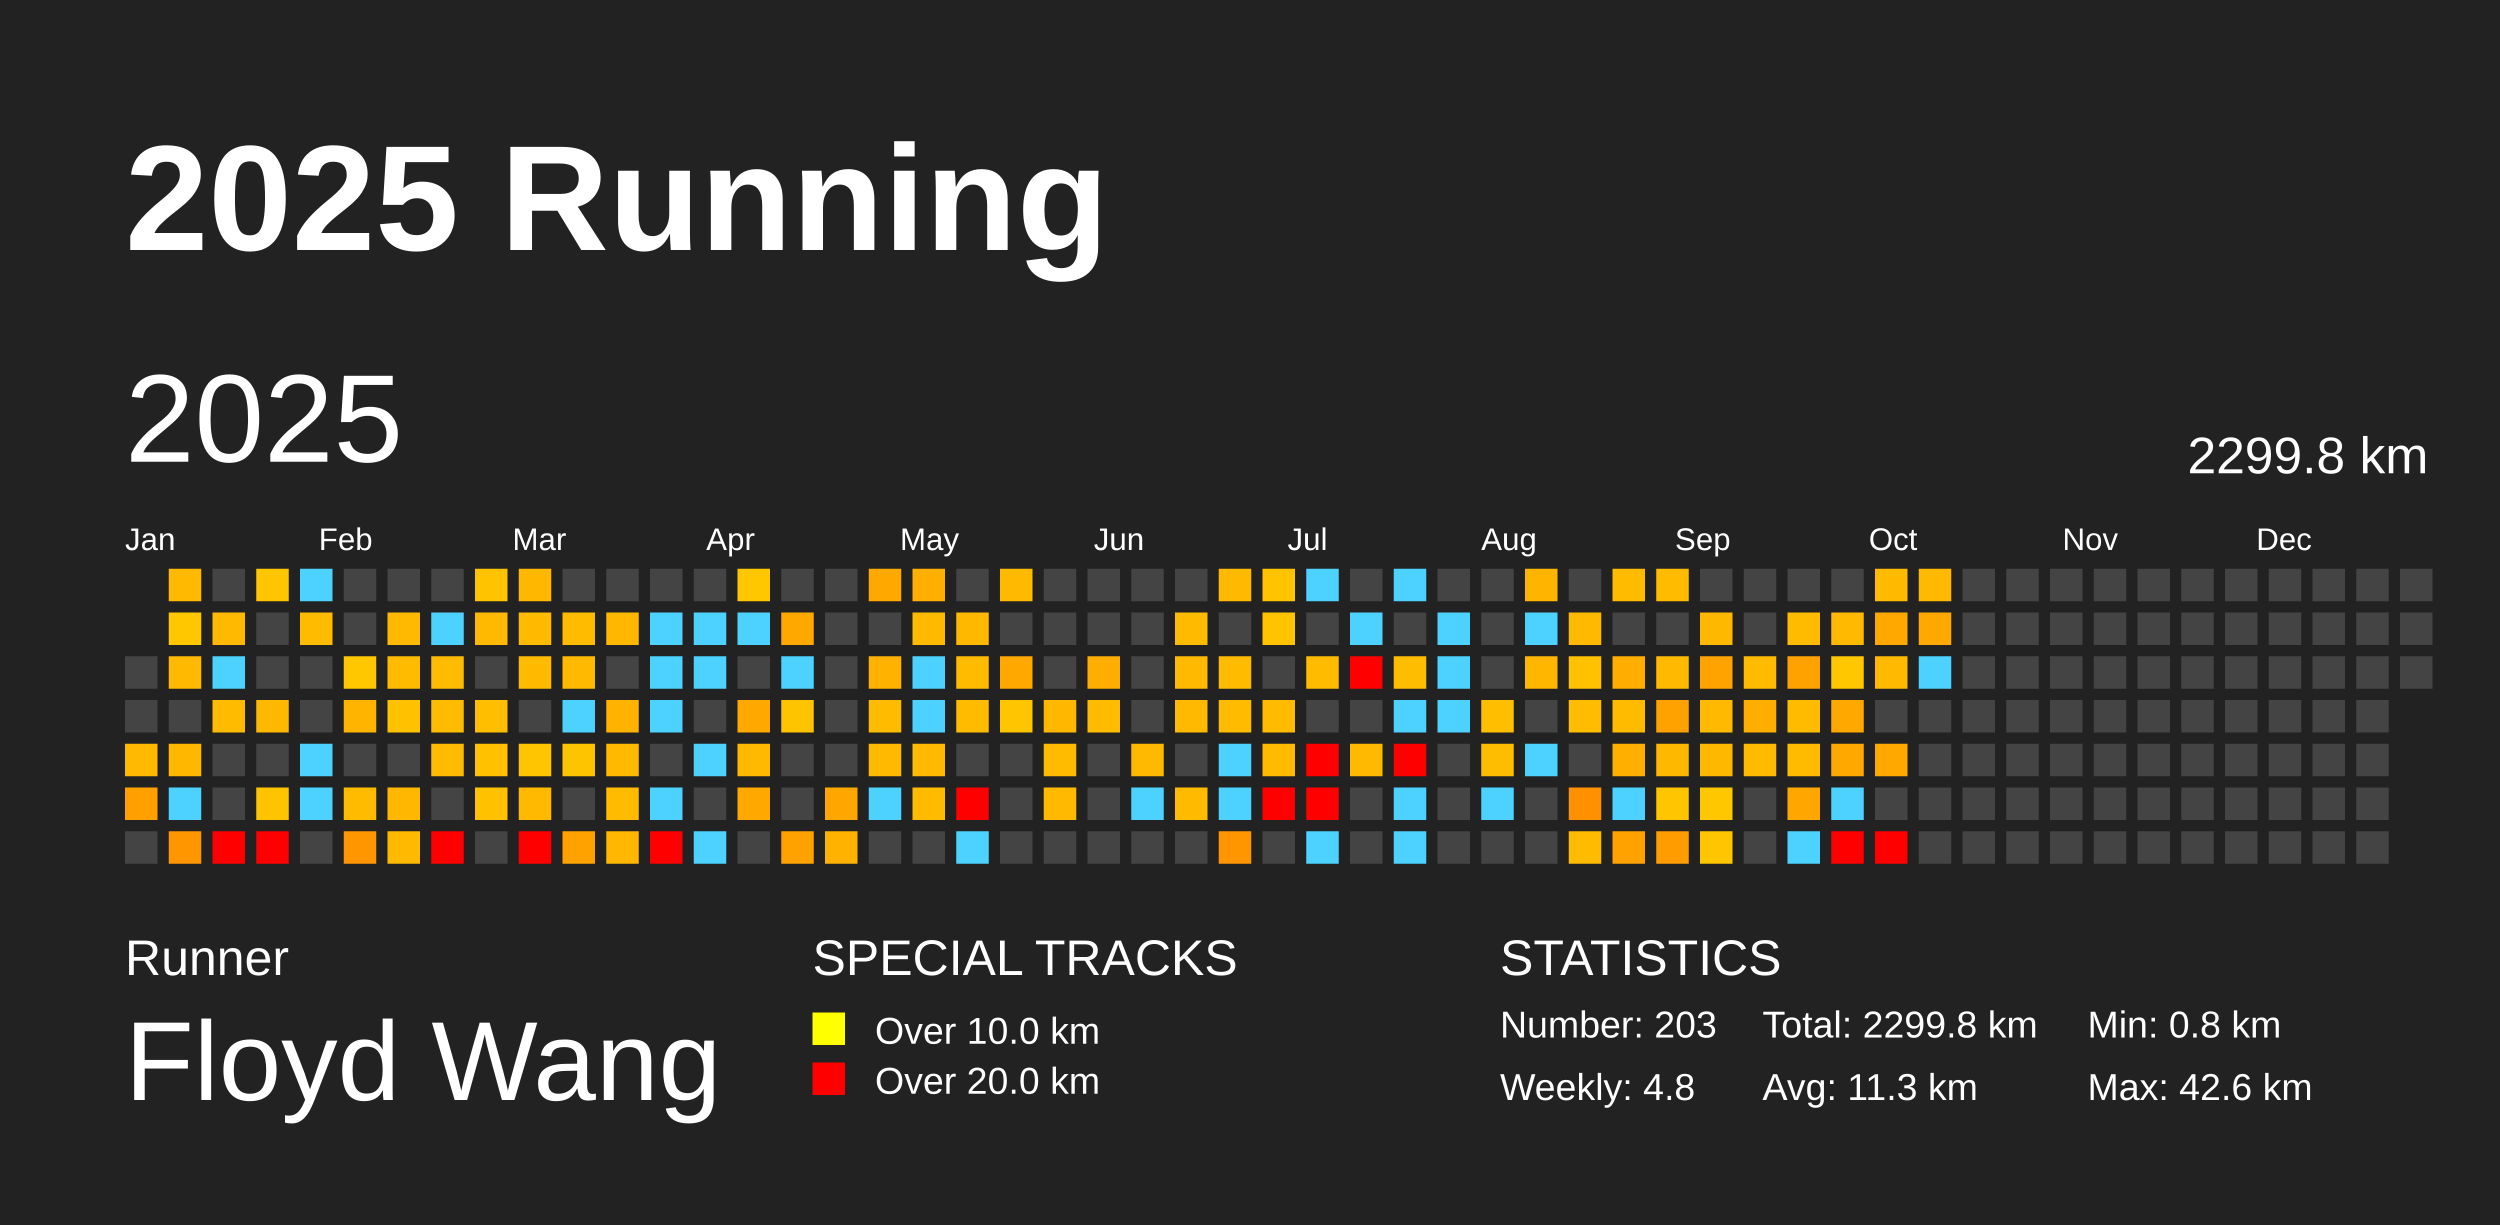
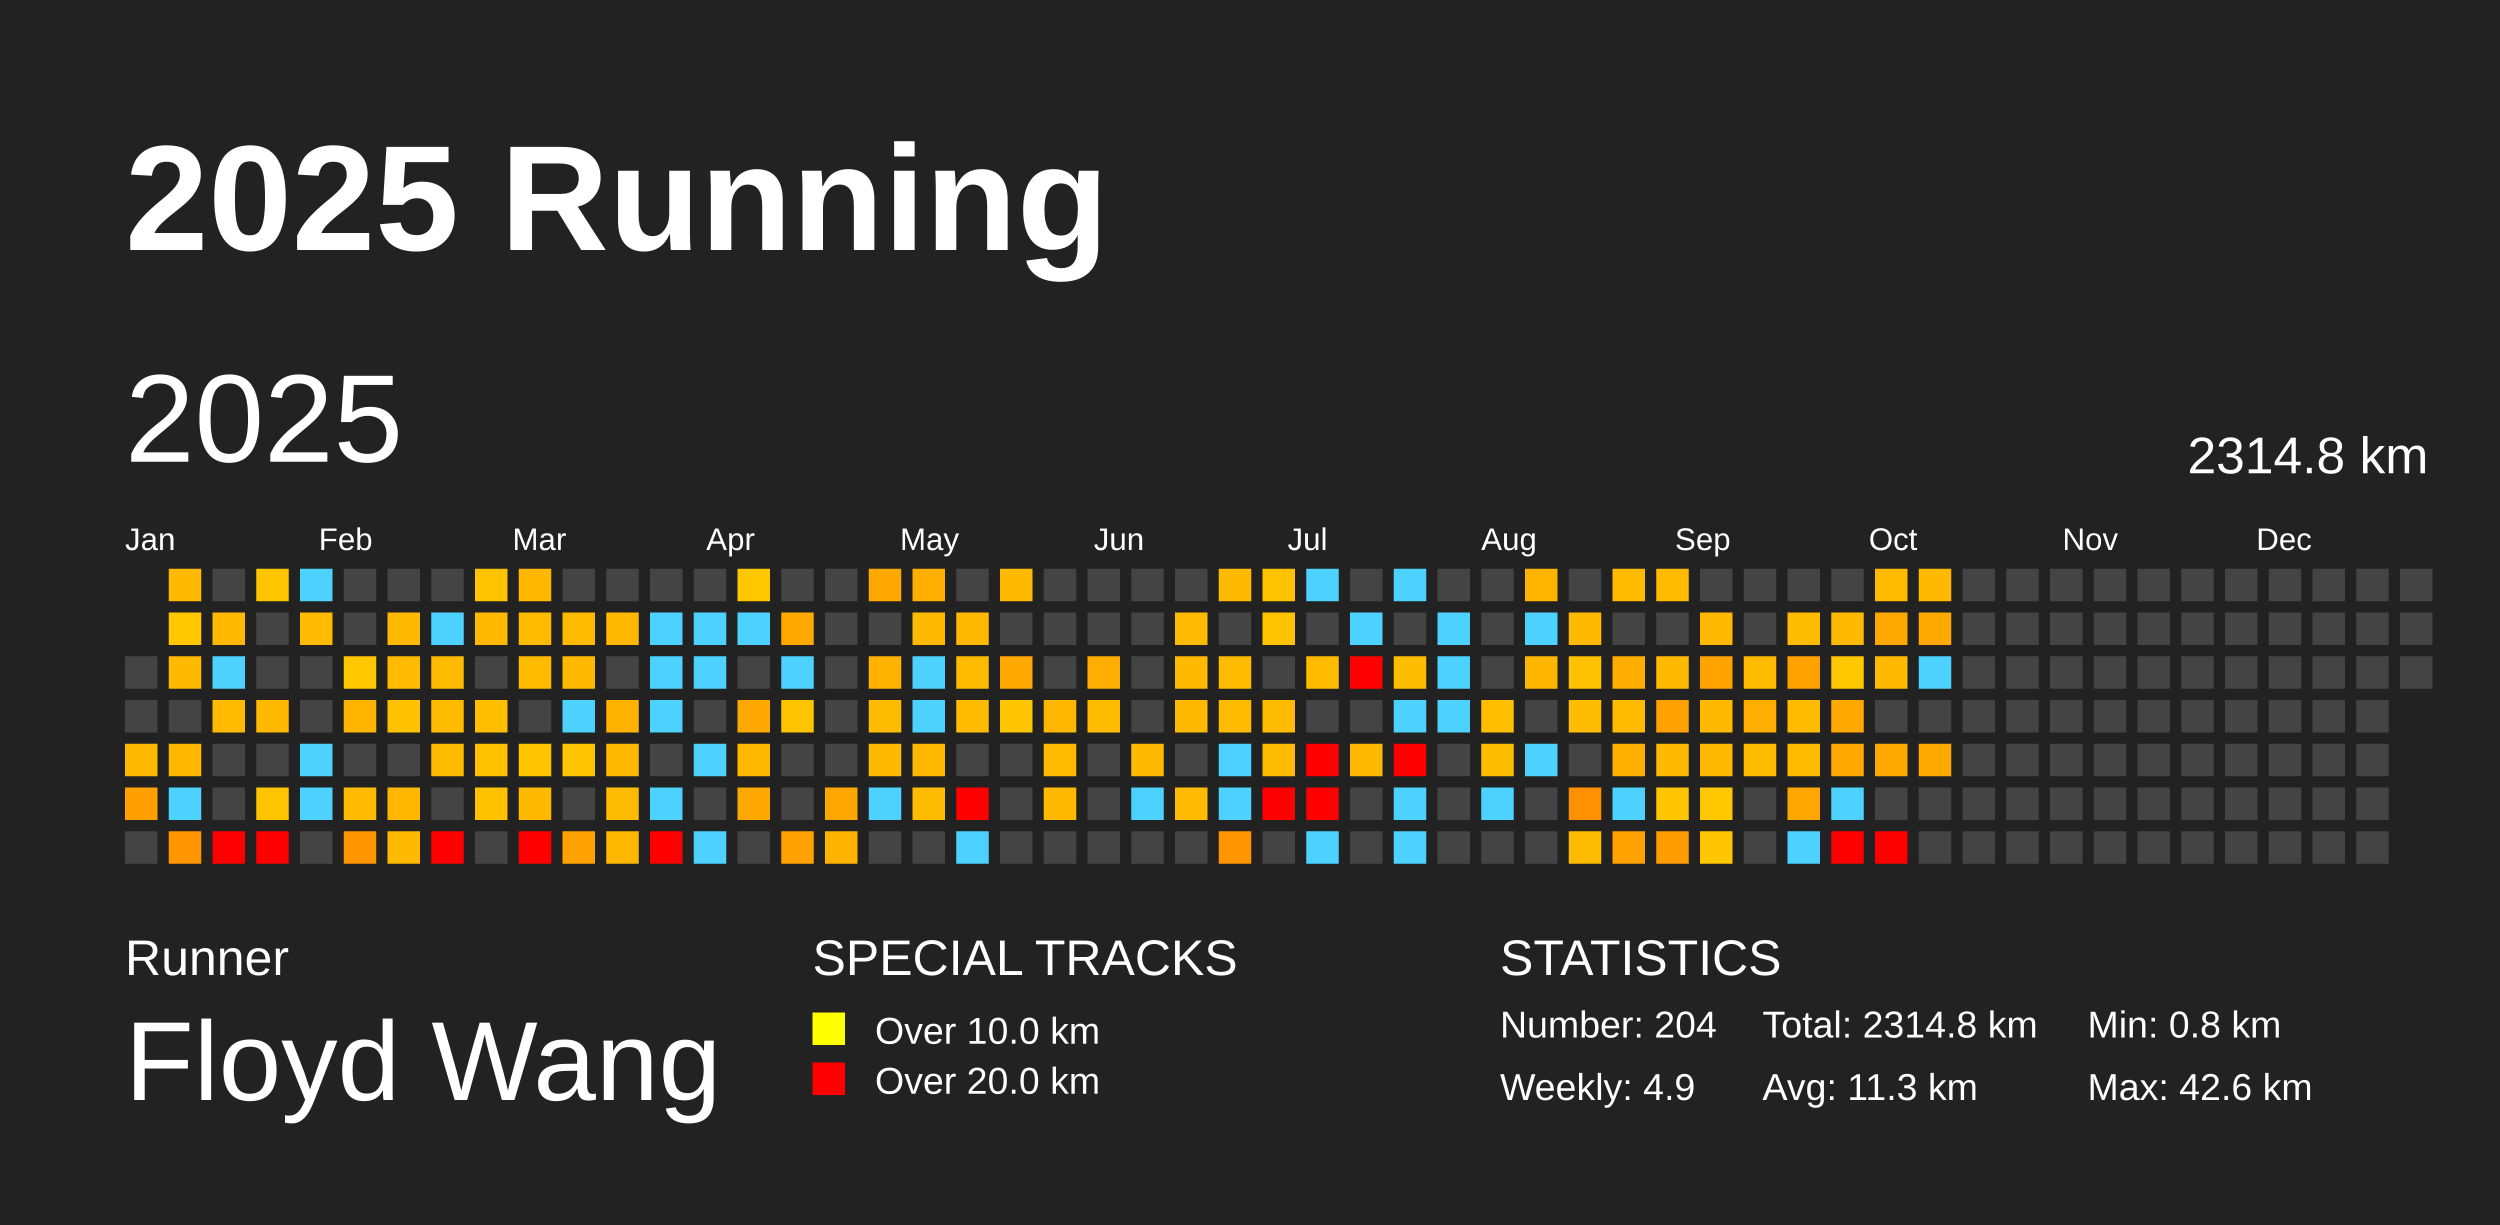
<svg xmlns="http://www.w3.org/2000/svg" baseProfile="full" height="98mm" version="1.1" viewBox="0,0,200,98" width="200mm">
  <defs />
  <rect fill="#222222" height="98" width="200" x="0" y="0" />
  <text fill="#FFFFFF" style="font-size:12px; font-family:Arial; font-weight:bold;" x="10" y="20">2025 Running</text>
  <text fill="#FFFFFF" style="font-size:4px; font-family:Arial" x="10" y="78">Runner</text>
  <text fill="#FFFFFF" style="font-size:9px; font-family:Arial" x="10" y="88">Floyd Wang</text>
  <text fill="#FFFFFF" style="font-size:4px; font-family:Arial" x="65" y="78">SPECIAL TRACKS</text>
  <rect fill="yellow" height="2.6" width="2.6" x="65" y="81" />
  <text fill="#FFFFFF" style="font-size:3px; font-family:Arial" x="70" y="83.5">Over 10.0 km</text>
  <rect fill="red" height="2.6" width="2.6" x="65" y="85" />
  <text fill="#FFFFFF" style="font-size:3px; font-family:Arial" x="70" y="87.5">Over 20.0 km</text>
  <text fill="#FFFFFF" style="font-size:4px; font-family:Arial" x="120" y="78">STATISTICS</text>
-   <text fill="#FFFFFF" style="font-size:3px; font-family:Arial" x="120" y="83">Number: 203</text>
-   <text fill="#FFFFFF" style="font-size:3px; font-family:Arial" x="120" y="88">Weekly: 4.8</text>
-   <text fill="#FFFFFF" style="font-size:3px; font-family:Arial" x="141" y="83">Total: 2299.8 km</text>
+   <text fill="#FFFFFF" style="font-size:3px; font-family:Arial" x="120" y="83">Number: 204</text>
+   <text fill="#FFFFFF" style="font-size:3px; font-family:Arial" x="120" y="88">Weekly: 4.9</text>
+   <text fill="#FFFFFF" style="font-size:3px; font-family:Arial" x="141" y="83">Total: 2314.8 km</text>
  <text fill="#FFFFFF" style="font-size:3px; font-family:Arial" x="141" y="88">Avg: 11.3 km</text>
  <text fill="#FFFFFF" style="font-size:3px; font-family:Arial" x="167" y="83">Min: 0.8 km</text>
  <text fill="#FFFFFF" style="font-size:3px; font-family:Arial" x="167" y="88">Max: 42.6 km</text>
  <text dominant-baseline="hanging" fill="#FFFFFF" style="font-size:10.0px; font-family:Arial;" x="10" y="30">2025</text>
-   <text dominant-baseline="hanging" fill="#FFFFFF" style="font-size:4.125px; font-family:Arial;" x="175" y="35">2299.8 km</text>
+   <text dominant-baseline="hanging" fill="#FFFFFF" style="font-size:4.125px; font-family:Arial;" x="175" y="35">2314.8 km</text>
  <text fill="#FFFFFF" style="font-size:2.5px; font-family:Arial" x="10.0" y="44">Jan</text>
  <text fill="#FFFFFF" style="font-size:2.5px; font-family:Arial" x="25.5" y="44">Feb</text>
  <text fill="#FFFFFF" style="font-size:2.5px; font-family:Arial" x="41.0" y="44">Mar</text>
  <text fill="#FFFFFF" style="font-size:2.5px; font-family:Arial" x="56.5" y="44">Apr</text>
  <text fill="#FFFFFF" style="font-size:2.5px; font-family:Arial" x="72.0" y="44">May</text>
  <text fill="#FFFFFF" style="font-size:2.5px; font-family:Arial" x="87.5" y="44">Jun</text>
  <text fill="#FFFFFF" style="font-size:2.5px; font-family:Arial" x="103.0" y="44">Jul</text>
  <text fill="#FFFFFF" style="font-size:2.5px; font-family:Arial" x="118.5" y="44">Aug</text>
  <text fill="#FFFFFF" style="font-size:2.5px; font-family:Arial" x="134.0" y="44">Sep</text>
  <text fill="#FFFFFF" style="font-size:2.5px; font-family:Arial" x="149.5" y="44">Oct</text>
  <text fill="#FFFFFF" style="font-size:2.5px; font-family:Arial" x="165.0" y="44">Nov</text>
  <text fill="#FFFFFF" style="font-size:2.5px; font-family:Arial" x="180.5" y="44">Dec</text>
  <rect fill="#444444" height="2.6" width="2.6" x="10.0" y="52.5" />
  <rect fill="#444444" height="2.6" width="2.6" x="10.0" y="56.0" />
  <rect fill="#ffba00" height="2.6" width="2.6" x="10.0" y="59.5" />
  <rect fill="#ff9f00" height="2.6" width="2.6" x="10.0" y="63.0" />
  <rect fill="#444444" height="2.6" width="2.6" x="10.0" y="66.5" />
  <rect fill="#ffb900" height="2.6" width="2.6" x="13.5" y="45.5" />
  <rect fill="#ffc700" height="2.6" width="2.6" x="13.5" y="49.0" />
  <rect fill="#ffb900" height="2.6" width="2.6" x="13.5" y="52.5" />
  <rect fill="#444444" height="2.6" width="2.6" x="13.5" y="56.0" />
  <rect fill="#ffb700" height="2.6" width="2.6" x="13.5" y="59.5" />
  <rect fill="#4dd2ff" height="2.6" width="2.6" x="13.5" y="63.0" />
  <rect fill="#ff9600" height="2.6" width="2.6" x="13.5" y="66.5" />
  <rect fill="#444444" height="2.6" width="2.6" x="17.0" y="45.5" />
  <rect fill="#ffb900" height="2.6" width="2.6" x="17.0" y="49.0" />
  <rect fill="#4dd2ff" height="2.6" width="2.6" x="17.0" y="52.5" />
  <rect fill="#ffbb00" height="2.6" width="2.6" x="17.0" y="56.0" />
  <rect fill="#444444" height="2.6" width="2.6" x="17.0" y="59.5" />
  <rect fill="#444444" height="2.6" width="2.6" x="17.0" y="63.0" />
  <rect fill="red" height="2.6" width="2.6" x="17.0" y="66.5" />
  <rect fill="#ffc600" height="2.6" width="2.6" x="20.5" y="45.5" />
  <rect fill="#444444" height="2.6" width="2.6" x="20.5" y="49.0" />
  <rect fill="#444444" height="2.6" width="2.6" x="20.5" y="52.5" />
  <rect fill="#ffb800" height="2.6" width="2.6" x="20.5" y="56.0" />
  <rect fill="#444444" height="2.6" width="2.6" x="20.5" y="59.5" />
  <rect fill="#ffc400" height="2.6" width="2.6" x="20.5" y="63.0" />
  <rect fill="red" height="2.6" width="2.6" x="20.5" y="66.5" />
  <rect fill="#4dd2ff" height="2.6" width="2.6" x="24.0" y="45.5" />
  <rect fill="#ffbb00" height="2.6" width="2.6" x="24.0" y="49.0" />
  <rect fill="#444444" height="2.6" width="2.6" x="24.0" y="52.5" />
  <rect fill="#444444" height="2.6" width="2.6" x="24.0" y="56.0" />
  <rect fill="#4dd2ff" height="2.6" width="2.6" x="24.0" y="59.5" />
  <rect fill="#4dd2ff" height="2.6" width="2.6" x="24.0" y="63.0" />
  <rect fill="#444444" height="2.6" width="2.6" x="24.0" y="66.5" />
  <rect fill="#444444" height="2.6" width="2.6" x="27.5" y="45.5" />
  <rect fill="#444444" height="2.6" width="2.6" x="27.5" y="49.0" />
  <rect fill="#ffc700" height="2.6" width="2.6" x="27.5" y="52.5" />
  <rect fill="#ffb400" height="2.6" width="2.6" x="27.5" y="56.0" />
  <rect fill="#444444" height="2.6" width="2.6" x="27.5" y="59.5" />
  <rect fill="#ffbb00" height="2.6" width="2.6" x="27.5" y="63.0" />
  <rect fill="#ff9600" height="2.6" width="2.6" x="27.5" y="66.5" />
  <rect fill="#444444" height="2.6" width="2.6" x="31.0" y="45.5" />
  <rect fill="#ffb900" height="2.6" width="2.6" x="31.0" y="49.0" />
  <rect fill="#ffbb00" height="2.6" width="2.6" x="31.0" y="52.5" />
  <rect fill="#ffc100" height="2.6" width="2.6" x="31.0" y="56.0" />
  <rect fill="#444444" height="2.6" width="2.6" x="31.0" y="59.5" />
  <rect fill="#ffb700" height="2.6" width="2.6" x="31.0" y="63.0" />
  <rect fill="#ffb900" height="2.6" width="2.6" x="31.0" y="66.5" />
  <rect fill="#444444" height="2.6" width="2.6" x="34.5" y="45.5" />
  <rect fill="#4dd2ff" height="2.6" width="2.6" x="34.5" y="49.0" />
  <rect fill="#ffbb00" height="2.6" width="2.6" x="34.5" y="52.5" />
  <rect fill="#ffbb00" height="2.6" width="2.6" x="34.5" y="56.0" />
  <rect fill="#ffbb00" height="2.6" width="2.6" x="34.5" y="59.5" />
  <rect fill="#444444" height="2.6" width="2.6" x="34.5" y="63.0" />
  <rect fill="red" height="2.6" width="2.6" x="34.5" y="66.5" />
  <rect fill="#ffc300" height="2.6" width="2.6" x="38.0" y="45.5" />
  <rect fill="#ffb900" height="2.6" width="2.6" x="38.0" y="49.0" />
  <rect fill="#444444" height="2.6" width="2.6" x="38.0" y="52.5" />
  <rect fill="#ffbe00" height="2.6" width="2.6" x="38.0" y="56.0" />
  <rect fill="#ffc100" height="2.6" width="2.6" x="38.0" y="59.5" />
  <rect fill="#ffc100" height="2.6" width="2.6" x="38.0" y="63.0" />
  <rect fill="#444444" height="2.6" width="2.6" x="38.0" y="66.5" />
  <rect fill="#ffb700" height="2.6" width="2.6" x="41.5" y="45.5" />
  <rect fill="#ffbb00" height="2.6" width="2.6" x="41.5" y="49.0" />
  <rect fill="#ffbb00" height="2.6" width="2.6" x="41.5" y="52.5" />
  <rect fill="#444444" height="2.6" width="2.6" x="41.5" y="56.0" />
  <rect fill="#ffc600" height="2.6" width="2.6" x="41.5" y="59.5" />
  <rect fill="#ffba00" height="2.6" width="2.6" x="41.5" y="63.0" />
  <rect fill="red" height="2.6" width="2.6" x="41.5" y="66.5" />
  <rect fill="#444444" height="2.6" width="2.6" x="45.0" y="45.5" />
  <rect fill="#ffbb00" height="2.6" width="2.6" x="45.0" y="49.0" />
  <rect fill="#ffba00" height="2.6" width="2.6" x="45.0" y="52.5" />
  <rect fill="#4dd2ff" height="2.6" width="2.6" x="45.0" y="56.0" />
  <rect fill="#ffc400" height="2.6" width="2.6" x="45.0" y="59.5" />
  <rect fill="#444444" height="2.6" width="2.6" x="45.0" y="63.0" />
  <rect fill="#ffa200" height="2.6" width="2.6" x="45.0" y="66.5" />
  <rect fill="#444444" height="2.6" width="2.6" x="48.5" y="45.5" />
  <rect fill="#ffb700" height="2.6" width="2.6" x="48.5" y="49.0" />
  <rect fill="#444444" height="2.6" width="2.6" x="48.5" y="52.5" />
  <rect fill="#ffb200" height="2.6" width="2.6" x="48.5" y="56.0" />
  <rect fill="#ffba00" height="2.6" width="2.6" x="48.5" y="59.5" />
  <rect fill="#ffbb00" height="2.6" width="2.6" x="48.5" y="63.0" />
  <rect fill="#ffb700" height="2.6" width="2.6" x="48.5" y="66.5" />
  <rect fill="#444444" height="2.6" width="2.6" x="52.0" y="45.5" />
  <rect fill="#4dd2ff" height="2.6" width="2.6" x="52.0" y="49.0" />
  <rect fill="#4dd2ff" height="2.6" width="2.6" x="52.0" y="52.5" />
  <rect fill="#4dd2ff" height="2.6" width="2.6" x="52.0" y="56.0" />
  <rect fill="#444444" height="2.6" width="2.6" x="52.0" y="59.5" />
  <rect fill="#4dd2ff" height="2.6" width="2.6" x="52.0" y="63.0" />
  <rect fill="red" height="2.6" width="2.6" x="52.0" y="66.5" />
  <rect fill="#444444" height="2.6" width="2.6" x="55.5" y="45.5" />
  <rect fill="#4dd2ff" height="2.6" width="2.6" x="55.5" y="49.0" />
  <rect fill="#4dd2ff" height="2.6" width="2.6" x="55.5" y="52.5" />
  <rect fill="#444444" height="2.6" width="2.6" x="55.5" y="56.0" />
  <rect fill="#4dd2ff" height="2.6" width="2.6" x="55.5" y="59.5" />
  <rect fill="#444444" height="2.6" width="2.6" x="55.5" y="63.0" />
  <rect fill="#4dd2ff" height="2.6" width="2.6" x="55.5" y="66.5" />
  <rect fill="#ffc700" height="2.6" width="2.6" x="59.0" y="45.5" />
  <rect fill="#4dd2ff" height="2.6" width="2.6" x="59.0" y="49.0" />
  <rect fill="#444444" height="2.6" width="2.6" x="59.0" y="52.5" />
  <rect fill="#ffa900" height="2.6" width="2.6" x="59.0" y="56.0" />
  <rect fill="#ffb900" height="2.6" width="2.6" x="59.0" y="59.5" />
  <rect fill="#ffa900" height="2.6" width="2.6" x="59.0" y="63.0" />
  <rect fill="#444444" height="2.6" width="2.6" x="59.0" y="66.5" />
  <rect fill="#444444" height="2.6" width="2.6" x="62.5" y="45.5" />
  <rect fill="#ffa900" height="2.6" width="2.6" x="62.5" y="49.0" />
  <rect fill="#4dd2ff" height="2.6" width="2.6" x="62.5" y="52.5" />
  <rect fill="#ffc400" height="2.6" width="2.6" x="62.5" y="56.0" />
  <rect fill="#444444" height="2.6" width="2.6" x="62.5" y="59.5" />
  <rect fill="#444444" height="2.6" width="2.6" x="62.5" y="63.0" />
  <rect fill="#ffa200" height="2.6" width="2.6" x="62.5" y="66.5" />
  <rect fill="#444444" height="2.6" width="2.6" x="66.0" y="45.5" />
  <rect fill="#444444" height="2.6" width="2.6" x="66.0" y="49.0" />
  <rect fill="#444444" height="2.6" width="2.6" x="66.0" y="52.5" />
  <rect fill="#444444" height="2.6" width="2.6" x="66.0" y="56.0" />
  <rect fill="#444444" height="2.6" width="2.6" x="66.0" y="59.5" />
  <rect fill="#ffa700" height="2.6" width="2.6" x="66.0" y="63.0" />
  <rect fill="#ffb300" height="2.6" width="2.6" x="66.0" y="66.5" />
  <rect fill="#ffa900" height="2.6" width="2.6" x="69.5" y="45.5" />
  <rect fill="#444444" height="2.6" width="2.6" x="69.5" y="49.0" />
  <rect fill="#ffb200" height="2.6" width="2.6" x="69.5" y="52.5" />
  <rect fill="#ffbb00" height="2.6" width="2.6" x="69.5" y="56.0" />
  <rect fill="#ffb900" height="2.6" width="2.6" x="69.5" y="59.5" />
  <rect fill="#4dd2ff" height="2.6" width="2.6" x="69.5" y="63.0" />
  <rect fill="#444444" height="2.6" width="2.6" x="69.5" y="66.5" />
  <rect fill="#ffaf00" height="2.6" width="2.6" x="73.0" y="45.5" />
  <rect fill="#ffba00" height="2.6" width="2.6" x="73.0" y="49.0" />
  <rect fill="#4dd2ff" height="2.6" width="2.6" x="73.0" y="52.5" />
  <rect fill="#4dd2ff" height="2.6" width="2.6" x="73.0" y="56.0" />
  <rect fill="#ffb900" height="2.6" width="2.6" x="73.0" y="59.5" />
  <rect fill="#ffbb00" height="2.6" width="2.6" x="73.0" y="63.0" />
  <rect fill="#444444" height="2.6" width="2.6" x="73.0" y="66.5" />
  <rect fill="#444444" height="2.6" width="2.6" x="76.5" y="45.5" />
  <rect fill="#ffb800" height="2.6" width="2.6" x="76.5" y="49.0" />
  <rect fill="#ffbb00" height="2.6" width="2.6" x="76.5" y="52.5" />
  <rect fill="#ffbb00" height="2.6" width="2.6" x="76.5" y="56.0" />
  <rect fill="#444444" height="2.6" width="2.6" x="76.5" y="59.5" />
  <rect fill="red" height="2.6" width="2.6" x="76.5" y="63.0" />
  <rect fill="#4dd2ff" height="2.6" width="2.6" x="76.5" y="66.5" />
  <rect fill="#ffba00" height="2.6" width="2.6" x="80.0" y="45.5" />
  <rect fill="#444444" height="2.6" width="2.6" x="80.0" y="49.0" />
  <rect fill="#ffa800" height="2.6" width="2.6" x="80.0" y="52.5" />
  <rect fill="#ffc600" height="2.6" width="2.6" x="80.0" y="56.0" />
  <rect fill="#444444" height="2.6" width="2.6" x="80.0" y="59.5" />
  <rect fill="#444444" height="2.6" width="2.6" x="80.0" y="63.0" />
  <rect fill="#444444" height="2.6" width="2.6" x="80.0" y="66.5" />
  <rect fill="#444444" height="2.6" width="2.6" x="83.5" y="45.5" />
  <rect fill="#444444" height="2.6" width="2.6" x="83.5" y="49.0" />
  <rect fill="#444444" height="2.6" width="2.6" x="83.5" y="52.5" />
  <rect fill="#ffb700" height="2.6" width="2.6" x="83.5" y="56.0" />
  <rect fill="#ffbb00" height="2.6" width="2.6" x="83.5" y="59.5" />
  <rect fill="#ffba00" height="2.6" width="2.6" x="83.5" y="63.0" />
  <rect fill="#444444" height="2.6" width="2.6" x="83.5" y="66.5" />
  <rect fill="#444444" height="2.6" width="2.6" x="87.0" y="45.5" />
  <rect fill="#444444" height="2.6" width="2.6" x="87.0" y="49.0" />
  <rect fill="#ffae00" height="2.6" width="2.6" x="87.0" y="52.5" />
  <rect fill="#ffbb00" height="2.6" width="2.6" x="87.0" y="56.0" />
  <rect fill="#444444" height="2.6" width="2.6" x="87.0" y="59.5" />
  <rect fill="#444444" height="2.6" width="2.6" x="87.0" y="63.0" />
  <rect fill="#444444" height="2.6" width="2.6" x="87.0" y="66.5" />
  <rect fill="#444444" height="2.6" width="2.6" x="90.5" y="45.5" />
  <rect fill="#444444" height="2.6" width="2.6" x="90.5" y="49.0" />
  <rect fill="#444444" height="2.6" width="2.6" x="90.5" y="52.5" />
  <rect fill="#444444" height="2.6" width="2.6" x="90.5" y="56.0" />
  <rect fill="#ffba00" height="2.6" width="2.6" x="90.5" y="59.5" />
  <rect fill="#4dd2ff" height="2.6" width="2.6" x="90.5" y="63.0" />
  <rect fill="#444444" height="2.6" width="2.6" x="90.5" y="66.5" />
  <rect fill="#444444" height="2.6" width="2.6" x="94.0" y="45.5" />
  <rect fill="#ffbb00" height="2.6" width="2.6" x="94.0" y="49.0" />
  <rect fill="#ffb900" height="2.6" width="2.6" x="94.0" y="52.5" />
  <rect fill="#ffb900" height="2.6" width="2.6" x="94.0" y="56.0" />
  <rect fill="#444444" height="2.6" width="2.6" x="94.0" y="59.5" />
  <rect fill="#ffbb00" height="2.6" width="2.6" x="94.0" y="63.0" />
  <rect fill="#444444" height="2.6" width="2.6" x="94.0" y="66.5" />
  <rect fill="#ffba00" height="2.6" width="2.6" x="97.5" y="45.5" />
  <rect fill="#444444" height="2.6" width="2.6" x="97.5" y="49.0" />
  <rect fill="#ffbb00" height="2.6" width="2.6" x="97.5" y="52.5" />
  <rect fill="#ffbb00" height="2.6" width="2.6" x="97.5" y="56.0" />
  <rect fill="#4dd2ff" height="2.6" width="2.6" x="97.5" y="59.5" />
  <rect fill="#4dd2ff" height="2.6" width="2.6" x="97.5" y="63.0" />
  <rect fill="#ff9600" height="2.6" width="2.6" x="97.5" y="66.5" />
  <rect fill="#ffc300" height="2.6" width="2.6" x="101.0" y="45.5" />
  <rect fill="#ffc300" height="2.6" width="2.6" x="101.0" y="49.0" />
  <rect fill="#444444" height="2.6" width="2.6" x="101.0" y="52.5" />
  <rect fill="#ffbb00" height="2.6" width="2.6" x="101.0" y="56.0" />
  <rect fill="#ffbb00" height="2.6" width="2.6" x="101.0" y="59.5" />
  <rect fill="red" height="2.6" width="2.6" x="101.0" y="63.0" />
  <rect fill="#444444" height="2.6" width="2.6" x="101.0" y="66.5" />
  <rect fill="#4dd2ff" height="2.6" width="2.6" x="104.5" y="45.5" />
  <rect fill="#444444" height="2.6" width="2.6" x="104.5" y="49.0" />
  <rect fill="#ffbb00" height="2.6" width="2.6" x="104.5" y="52.5" />
  <rect fill="#444444" height="2.6" width="2.6" x="104.5" y="56.0" />
  <rect fill="red" height="2.6" width="2.6" x="104.5" y="59.5" />
  <rect fill="red" height="2.6" width="2.6" x="104.5" y="63.0" />
  <rect fill="#4dd2ff" height="2.6" width="2.6" x="104.5" y="66.5" />
  <rect fill="#444444" height="2.6" width="2.6" x="108.0" y="45.5" />
  <rect fill="#4dd2ff" height="2.6" width="2.6" x="108.0" y="49.0" />
  <rect fill="red" height="2.6" width="2.6" x="108.0" y="52.5" />
  <rect fill="#444444" height="2.6" width="2.6" x="108.0" y="56.0" />
  <rect fill="#ffba00" height="2.6" width="2.6" x="108.0" y="59.5" />
  <rect fill="#444444" height="2.6" width="2.6" x="108.0" y="63.0" />
  <rect fill="#444444" height="2.6" width="2.6" x="108.0" y="66.5" />
  <rect fill="#4dd2ff" height="2.6" width="2.6" x="111.5" y="45.5" />
  <rect fill="#444444" height="2.6" width="2.6" x="111.5" y="49.0" />
  <rect fill="#ffbd00" height="2.6" width="2.6" x="111.5" y="52.5" />
  <rect fill="#4dd2ff" height="2.6" width="2.6" x="111.5" y="56.0" />
  <rect fill="red" height="2.6" width="2.6" x="111.5" y="59.5" />
  <rect fill="#4dd2ff" height="2.6" width="2.6" x="111.5" y="63.0" />
  <rect fill="#4dd2ff" height="2.6" width="2.6" x="111.5" y="66.5" />
  <rect fill="#444444" height="2.6" width="2.6" x="115.0" y="45.5" />
  <rect fill="#4dd2ff" height="2.6" width="2.6" x="115.0" y="49.0" />
  <rect fill="#4dd2ff" height="2.6" width="2.6" x="115.0" y="52.5" />
  <rect fill="#4dd2ff" height="2.6" width="2.6" x="115.0" y="56.0" />
  <rect fill="#444444" height="2.6" width="2.6" x="115.0" y="59.5" />
  <rect fill="#444444" height="2.6" width="2.6" x="115.0" y="63.0" />
  <rect fill="#444444" height="2.6" width="2.6" x="115.0" y="66.5" />
  <rect fill="#444444" height="2.6" width="2.6" x="118.5" y="45.5" />
  <rect fill="#444444" height="2.6" width="2.6" x="118.5" y="49.0" />
  <rect fill="#444444" height="2.6" width="2.6" x="118.5" y="52.5" />
  <rect fill="#ffbf00" height="2.6" width="2.6" x="118.5" y="56.0" />
  <rect fill="#ffbd00" height="2.6" width="2.6" x="118.5" y="59.5" />
  <rect fill="#4dd2ff" height="2.6" width="2.6" x="118.5" y="63.0" />
  <rect fill="#444444" height="2.6" width="2.6" x="118.5" y="66.5" />
  <rect fill="#ffb500" height="2.6" width="2.6" x="122.0" y="45.5" />
  <rect fill="#4dd2ff" height="2.6" width="2.6" x="122.0" y="49.0" />
  <rect fill="#ffb600" height="2.6" width="2.6" x="122.0" y="52.5" />
  <rect fill="#444444" height="2.6" width="2.6" x="122.0" y="56.0" />
  <rect fill="#4dd2ff" height="2.6" width="2.6" x="122.0" y="59.5" />
  <rect fill="#444444" height="2.6" width="2.6" x="122.0" y="63.0" />
  <rect fill="#444444" height="2.6" width="2.6" x="122.0" y="66.5" />
  <rect fill="#444444" height="2.6" width="2.6" x="125.5" y="45.5" />
  <rect fill="#ffba00" height="2.6" width="2.6" x="125.5" y="49.0" />
  <rect fill="#ffc100" height="2.6" width="2.6" x="125.5" y="52.5" />
  <rect fill="#ffbc00" height="2.6" width="2.6" x="125.5" y="56.0" />
  <rect fill="#444444" height="2.6" width="2.6" x="125.5" y="59.5" />
  <rect fill="#ff9000" height="2.6" width="2.6" x="125.5" y="63.0" />
  <rect fill="#ffbb00" height="2.6" width="2.6" x="125.5" y="66.5" />
  <rect fill="#ffbb00" height="2.6" width="2.6" x="129.0" y="45.5" />
  <rect fill="#444444" height="2.6" width="2.6" x="129.0" y="49.0" />
  <rect fill="#ffae00" height="2.6" width="2.6" x="129.0" y="52.5" />
  <rect fill="#ffbb00" height="2.6" width="2.6" x="129.0" y="56.0" />
  <rect fill="#ffaf00" height="2.6" width="2.6" x="129.0" y="59.5" />
  <rect fill="#4dd2ff" height="2.6" width="2.6" x="129.0" y="63.0" />
  <rect fill="#ffa200" height="2.6" width="2.6" x="129.0" y="66.5" />
  <rect fill="#ffbb00" height="2.6" width="2.6" x="132.5" y="45.5" />
  <rect fill="#444444" height="2.6" width="2.6" x="132.5" y="49.0" />
  <rect fill="#ffba00" height="2.6" width="2.6" x="132.5" y="52.5" />
  <rect fill="#ffa200" height="2.6" width="2.6" x="132.5" y="56.0" />
  <rect fill="#ffb800" height="2.6" width="2.6" x="132.5" y="59.5" />
  <rect fill="#ffc600" height="2.6" width="2.6" x="132.5" y="63.0" />
  <rect fill="#ff9c00" height="2.6" width="2.6" x="132.5" y="66.5" />
  <rect fill="#444444" height="2.6" width="2.6" x="136.0" y="45.5" />
  <rect fill="#ffb800" height="2.6" width="2.6" x="136.0" y="49.0" />
  <rect fill="#ffa300" height="2.6" width="2.6" x="136.0" y="52.5" />
  <rect fill="#ffba00" height="2.6" width="2.6" x="136.0" y="56.0" />
  <rect fill="#ffb800" height="2.6" width="2.6" x="136.0" y="59.5" />
  <rect fill="#ffc700" height="2.6" width="2.6" x="136.0" y="63.0" />
  <rect fill="#ffc600" height="2.6" width="2.6" x="136.0" y="66.5" />
  <rect fill="#444444" height="2.6" width="2.6" x="139.5" y="45.5" />
  <rect fill="#444444" height="2.6" width="2.6" x="139.5" y="49.0" />
  <rect fill="#ffbb00" height="2.6" width="2.6" x="139.5" y="52.5" />
  <rect fill="#ffae00" height="2.6" width="2.6" x="139.5" y="56.0" />
  <rect fill="#ffbb00" height="2.6" width="2.6" x="139.5" y="59.5" />
  <rect fill="#444444" height="2.6" width="2.6" x="139.5" y="63.0" />
  <rect fill="#444444" height="2.6" width="2.6" x="139.5" y="66.5" />
  <rect fill="#444444" height="2.6" width="2.6" x="143.0" y="45.5" />
  <rect fill="#ffbb00" height="2.6" width="2.6" x="143.0" y="49.0" />
  <rect fill="#ffa200" height="2.6" width="2.6" x="143.0" y="52.5" />
  <rect fill="#ffbb00" height="2.6" width="2.6" x="143.0" y="56.0" />
  <rect fill="#ffbb00" height="2.6" width="2.6" x="143.0" y="59.5" />
  <rect fill="#ffa700" height="2.6" width="2.6" x="143.0" y="63.0" />
  <rect fill="#4dd2ff" height="2.6" width="2.6" x="143.0" y="66.5" />
  <rect fill="#444444" height="2.6" width="2.6" x="146.5" y="45.5" />
  <rect fill="#ffb900" height="2.6" width="2.6" x="146.5" y="49.0" />
  <rect fill="#ffc700" height="2.6" width="2.6" x="146.5" y="52.5" />
  <rect fill="#ffa900" height="2.6" width="2.6" x="146.5" y="56.0" />
  <rect fill="#ffa900" height="2.6" width="2.6" x="146.5" y="59.5" />
  <rect fill="#4dd2ff" height="2.6" width="2.6" x="146.5" y="63.0" />
  <rect fill="red" height="2.6" width="2.6" x="146.5" y="66.5" />
  <rect fill="#ffbb00" height="2.6" width="2.6" x="150.0" y="45.5" />
  <rect fill="#ffa800" height="2.6" width="2.6" x="150.0" y="49.0" />
  <rect fill="#ffba00" height="2.6" width="2.6" x="150.0" y="52.5" />
  <rect fill="#444444" height="2.6" width="2.6" x="150.0" y="56.0" />
  <rect fill="#ffa800" height="2.6" width="2.6" x="150.0" y="59.5" />
  <rect fill="#444444" height="2.6" width="2.6" x="150.0" y="63.0" />
  <rect fill="red" height="2.6" width="2.6" x="150.0" y="66.5" />
  <rect fill="#ffb900" height="2.6" width="2.6" x="153.5" y="45.5" />
  <rect fill="#ffa900" height="2.6" width="2.6" x="153.5" y="49.0" />
  <rect fill="#4dd2ff" height="2.6" width="2.6" x="153.5" y="52.5" />
  <rect fill="#444444" height="2.6" width="2.6" x="153.5" y="56.0" />
-   <rect fill="#444444" height="2.6" width="2.6" x="153.5" y="59.5" />
+   <rect fill="#ffa800" height="2.6" width="2.6" x="153.5" y="59.5" />
  <rect fill="#444444" height="2.6" width="2.6" x="153.5" y="63.0" />
  <rect fill="#444444" height="2.6" width="2.6" x="153.5" y="66.5" />
  <rect fill="#444444" height="2.6" width="2.6" x="157.0" y="45.5" />
  <rect fill="#444444" height="2.6" width="2.6" x="157.0" y="49.0" />
  <rect fill="#444444" height="2.6" width="2.6" x="157.0" y="52.5" />
  <rect fill="#444444" height="2.6" width="2.6" x="157.0" y="56.0" />
  <rect fill="#444444" height="2.6" width="2.6" x="157.0" y="59.5" />
  <rect fill="#444444" height="2.6" width="2.6" x="157.0" y="63.0" />
  <rect fill="#444444" height="2.6" width="2.6" x="157.0" y="66.5" />
  <rect fill="#444444" height="2.6" width="2.6" x="160.5" y="45.5" />
  <rect fill="#444444" height="2.6" width="2.6" x="160.5" y="49.0" />
  <rect fill="#444444" height="2.6" width="2.6" x="160.5" y="52.5" />
  <rect fill="#444444" height="2.6" width="2.6" x="160.5" y="56.0" />
  <rect fill="#444444" height="2.6" width="2.6" x="160.5" y="59.5" />
  <rect fill="#444444" height="2.6" width="2.6" x="160.5" y="63.0" />
  <rect fill="#444444" height="2.6" width="2.6" x="160.5" y="66.5" />
  <rect fill="#444444" height="2.6" width="2.6" x="164.0" y="45.5" />
  <rect fill="#444444" height="2.6" width="2.6" x="164.0" y="49.0" />
  <rect fill="#444444" height="2.6" width="2.6" x="164.0" y="52.5" />
  <rect fill="#444444" height="2.6" width="2.6" x="164.0" y="56.0" />
  <rect fill="#444444" height="2.6" width="2.6" x="164.0" y="59.5" />
  <rect fill="#444444" height="2.6" width="2.6" x="164.0" y="63.0" />
  <rect fill="#444444" height="2.6" width="2.6" x="164.0" y="66.5" />
  <rect fill="#444444" height="2.6" width="2.6" x="167.5" y="45.5" />
  <rect fill="#444444" height="2.6" width="2.6" x="167.5" y="49.0" />
  <rect fill="#444444" height="2.6" width="2.6" x="167.5" y="52.5" />
  <rect fill="#444444" height="2.6" width="2.6" x="167.5" y="56.0" />
  <rect fill="#444444" height="2.6" width="2.6" x="167.5" y="59.5" />
  <rect fill="#444444" height="2.6" width="2.6" x="167.5" y="63.0" />
  <rect fill="#444444" height="2.6" width="2.6" x="167.5" y="66.5" />
  <rect fill="#444444" height="2.6" width="2.6" x="171.0" y="45.5" />
  <rect fill="#444444" height="2.6" width="2.6" x="171.0" y="49.0" />
  <rect fill="#444444" height="2.6" width="2.6" x="171.0" y="52.5" />
  <rect fill="#444444" height="2.6" width="2.6" x="171.0" y="56.0" />
  <rect fill="#444444" height="2.6" width="2.6" x="171.0" y="59.5" />
  <rect fill="#444444" height="2.6" width="2.6" x="171.0" y="63.0" />
  <rect fill="#444444" height="2.6" width="2.6" x="171.0" y="66.5" />
  <rect fill="#444444" height="2.6" width="2.6" x="174.5" y="45.5" />
  <rect fill="#444444" height="2.6" width="2.6" x="174.5" y="49.0" />
  <rect fill="#444444" height="2.6" width="2.6" x="174.5" y="52.5" />
  <rect fill="#444444" height="2.6" width="2.6" x="174.5" y="56.0" />
  <rect fill="#444444" height="2.6" width="2.6" x="174.5" y="59.5" />
  <rect fill="#444444" height="2.6" width="2.6" x="174.5" y="63.0" />
  <rect fill="#444444" height="2.6" width="2.6" x="174.5" y="66.5" />
  <rect fill="#444444" height="2.6" width="2.6" x="178.0" y="45.5" />
  <rect fill="#444444" height="2.6" width="2.6" x="178.0" y="49.0" />
  <rect fill="#444444" height="2.6" width="2.6" x="178.0" y="52.5" />
  <rect fill="#444444" height="2.6" width="2.6" x="178.0" y="56.0" />
  <rect fill="#444444" height="2.6" width="2.6" x="178.0" y="59.5" />
  <rect fill="#444444" height="2.6" width="2.6" x="178.0" y="63.0" />
  <rect fill="#444444" height="2.6" width="2.6" x="178.0" y="66.5" />
  <rect fill="#444444" height="2.6" width="2.6" x="181.5" y="45.5" />
  <rect fill="#444444" height="2.6" width="2.6" x="181.5" y="49.0" />
  <rect fill="#444444" height="2.6" width="2.6" x="181.5" y="52.5" />
  <rect fill="#444444" height="2.6" width="2.6" x="181.5" y="56.0" />
  <rect fill="#444444" height="2.6" width="2.6" x="181.5" y="59.5" />
  <rect fill="#444444" height="2.6" width="2.6" x="181.5" y="63.0" />
  <rect fill="#444444" height="2.6" width="2.6" x="181.5" y="66.5" />
  <rect fill="#444444" height="2.6" width="2.6" x="185.0" y="45.5" />
  <rect fill="#444444" height="2.6" width="2.6" x="185.0" y="49.0" />
  <rect fill="#444444" height="2.6" width="2.6" x="185.0" y="52.5" />
  <rect fill="#444444" height="2.6" width="2.6" x="185.0" y="56.0" />
  <rect fill="#444444" height="2.6" width="2.6" x="185.0" y="59.5" />
  <rect fill="#444444" height="2.6" width="2.6" x="185.0" y="63.0" />
  <rect fill="#444444" height="2.6" width="2.6" x="185.0" y="66.5" />
  <rect fill="#444444" height="2.6" width="2.6" x="188.5" y="45.5" />
  <rect fill="#444444" height="2.6" width="2.6" x="188.5" y="49.0" />
  <rect fill="#444444" height="2.6" width="2.6" x="188.5" y="52.5" />
  <rect fill="#444444" height="2.6" width="2.6" x="188.5" y="56.0" />
  <rect fill="#444444" height="2.6" width="2.6" x="188.5" y="59.5" />
  <rect fill="#444444" height="2.6" width="2.6" x="188.5" y="63.0" />
  <rect fill="#444444" height="2.6" width="2.6" x="188.5" y="66.5" />
  <rect fill="#444444" height="2.6" width="2.6" x="192.0" y="45.5" />
  <rect fill="#444444" height="2.6" width="2.6" x="192.0" y="49.0" />
  <rect fill="#444444" height="2.6" width="2.6" x="192.0" y="52.5" />
</svg>
